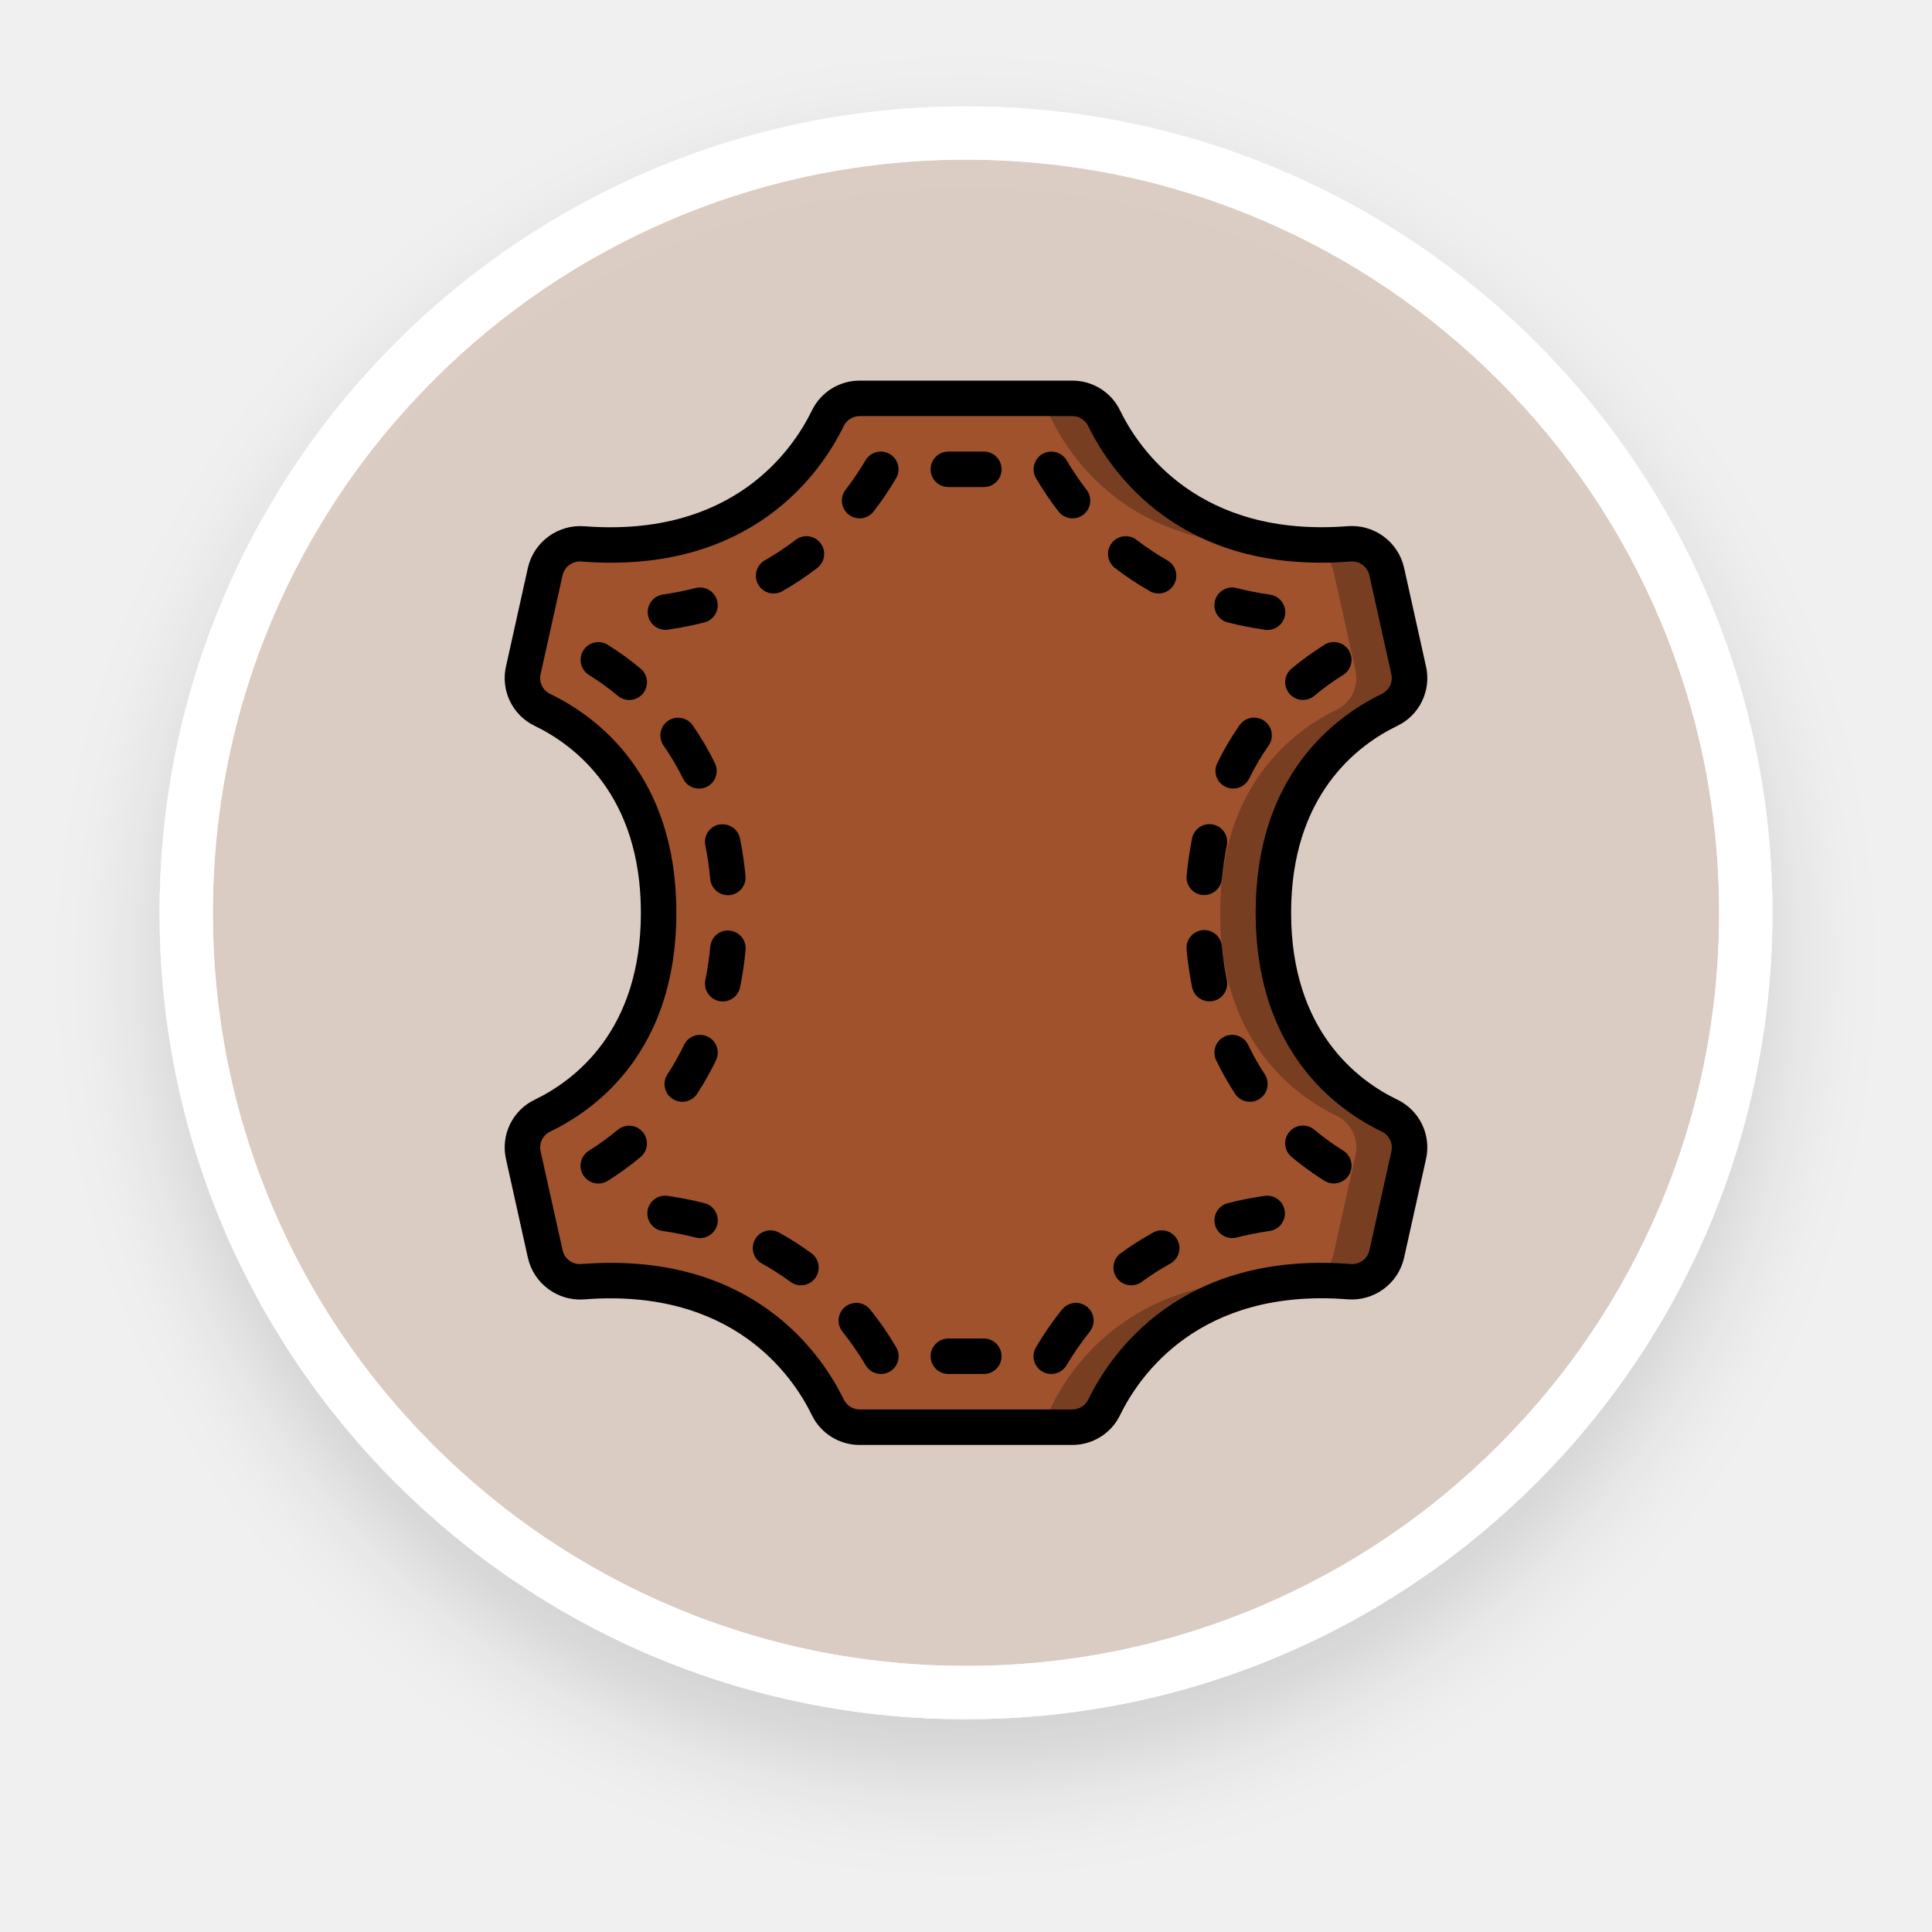
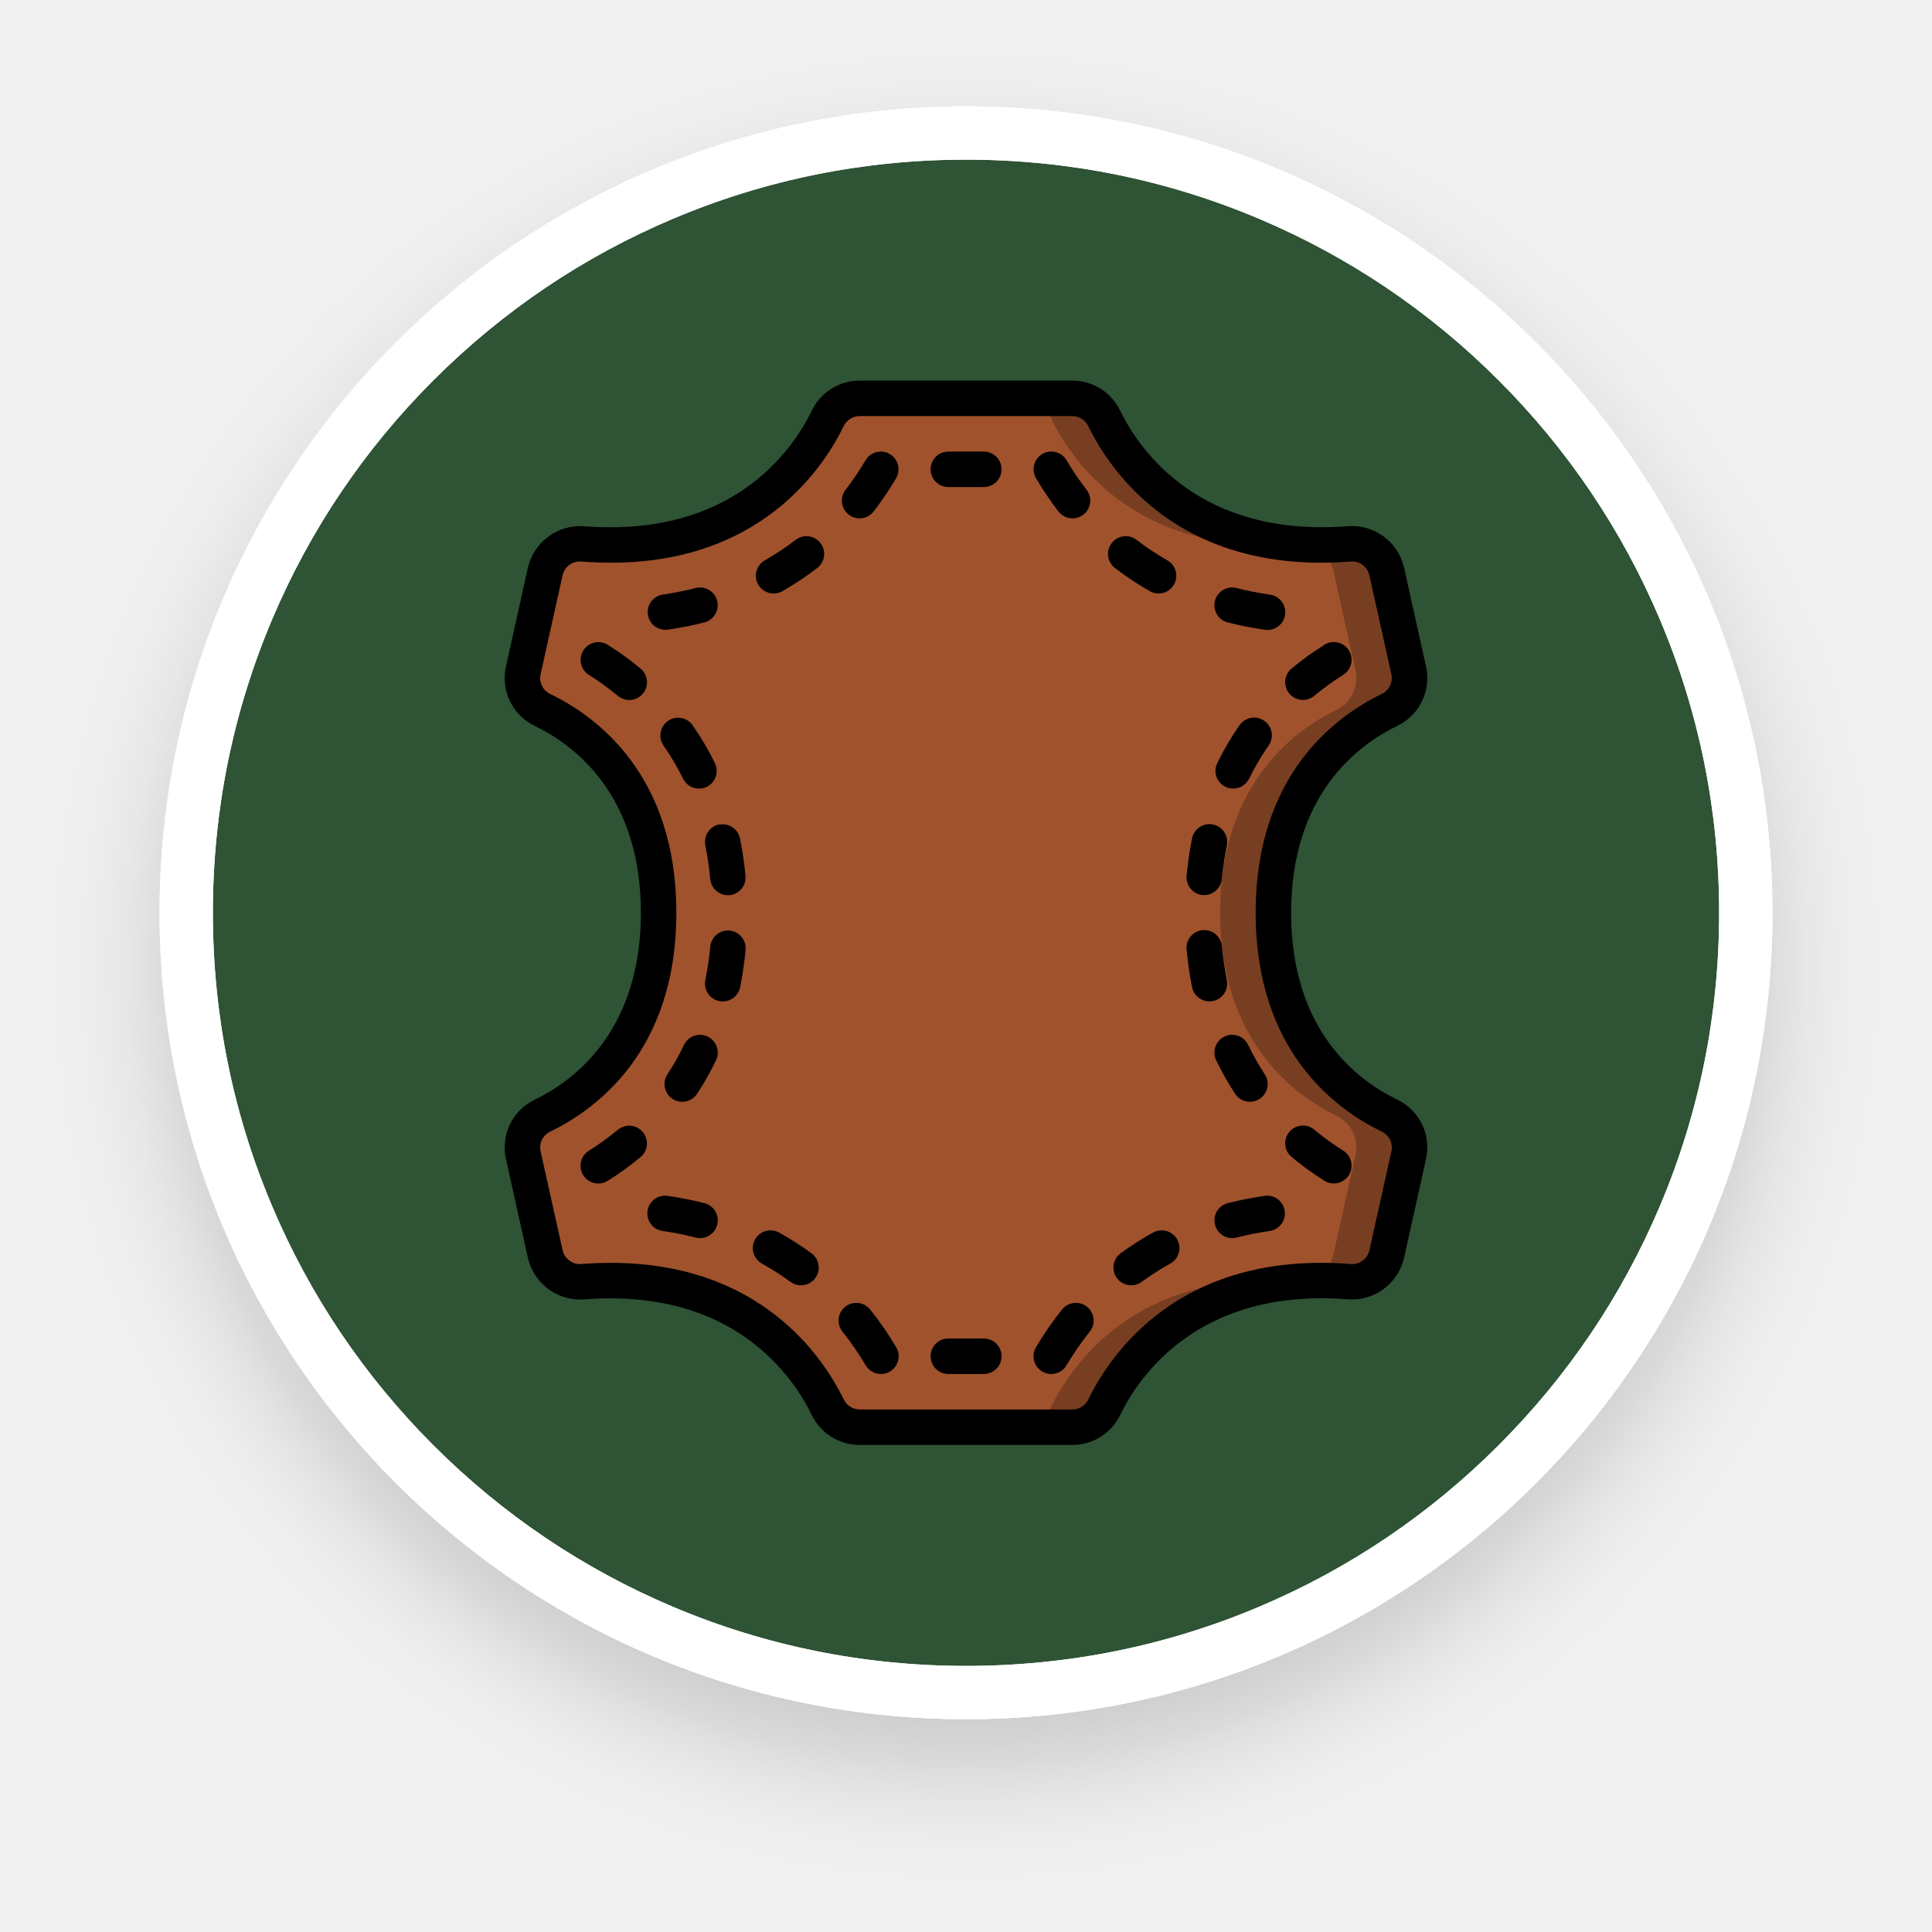
<svg xmlns="http://www.w3.org/2000/svg" width="108.914" height="108.914" viewBox="0 0 108.914 108.914">
  <defs>
    <filter id="Trazado_874925" x="0" y="0" width="108.914" height="108.914" filterUnits="userSpaceOnUse">
      <feOffset dy="3" input="SourceAlpha" />
      <feGaussianBlur stdDeviation="3" result="blur" />
      <feFlood flood-opacity="0.161" />
      <feComposite operator="in" in2="blur" />
      <feComposite in="SourceGraphic" />
    </filter>
  </defs>
  <g id="Grupo_1177646" data-name="Grupo 1177646" transform="translate(-799.5 -2534.157)">
    <g id="Grupo_1111316" data-name="Grupo 1111316" transform="translate(0 587.946)">
      <g id="Grupo_1109835" data-name="Grupo 1109835">
        <g id="Grupo_1107913" data-name="Grupo 1107913" transform="translate(808.5 1952.211)">
          <g transform="matrix(1, 0, 0, 1, -9, -6)" filter="url(#Trazado_874925)">
-             <g id="Trazado_874925-2" data-name="Trazado 874925" transform="translate(9 6)" fill="#d8cabd" opacity="0.859">
+             <g id="Trazado_874925-2" data-name="Trazado 874925" transform="translate(9 6)" fill="#2f5235">
              <path d="M 45.457 89.414 C 39.522 89.414 33.766 88.252 28.347 85.96 C 23.113 83.746 18.412 80.577 14.375 76.539 C 10.337 72.502 7.168 67.801 4.954 62.567 C 2.662 57.149 1.5 51.392 1.5 45.457 C 1.5 39.522 2.662 33.766 4.954 28.347 C 7.168 23.113 10.337 18.412 14.375 14.375 C 18.412 10.337 23.113 7.168 28.347 4.954 C 33.766 2.662 39.522 1.5 45.457 1.5 C 51.392 1.5 57.148 2.662 62.566 4.954 C 67.8 7.168 72.502 10.337 76.539 14.375 C 80.576 18.412 83.746 23.113 85.96 28.347 C 88.252 33.766 89.414 39.522 89.414 45.457 C 89.414 51.392 88.252 57.149 85.96 62.567 C 83.746 67.801 80.576 72.502 76.539 76.539 C 72.502 80.577 67.8 83.746 62.566 85.96 C 57.148 88.252 51.392 89.414 45.457 89.414 Z" stroke="none" />
              <path d="M 45.457 3 C 39.724 3 34.164 4.122 28.932 6.335 C 23.876 8.473 19.335 11.535 15.435 15.435 C 11.535 19.335 8.473 23.876 6.335 28.932 C 4.122 34.164 3 39.724 3 45.457 C 3 51.19 4.122 56.75 6.335 61.982 C 8.473 67.038 11.535 71.579 15.435 75.479 C 19.335 79.379 23.876 82.441 28.932 84.579 C 34.164 86.792 39.724 87.914 45.457 87.914 C 51.19 87.914 56.75 86.792 61.982 84.579 C 67.037 82.441 71.578 79.379 75.478 75.479 C 79.378 71.579 82.44 67.038 84.578 61.982 C 86.791 56.75 87.914 51.19 87.914 45.457 C 87.914 39.724 86.791 34.164 84.578 28.932 C 82.44 23.876 79.378 19.335 75.478 15.435 C 71.578 11.535 67.037 8.473 61.982 6.335 C 56.75 4.122 51.19 3 45.457 3 M 45.457 0 C 70.562 0 90.914 20.352 90.914 45.457 L 90.914 45.457 C 90.914 70.562 70.562 90.914 45.457 90.914 C 20.352 90.914 0 70.562 0 45.457 L 0 45.457 C 0 20.352 20.352 0 45.457 0 Z" stroke="none" fill="#fff" />
            </g>
          </g>
          <g id="Trazado_874923" data-name="Trazado 874923" transform="translate(0 0)" fill="none">
            <path d="M45.457,0A45.457,45.457,0,0,1,90.914,45.457h0A45.457,45.457,0,0,1,0,45.457H0A45.457,45.457,0,0,1,45.457,0Z" stroke="none" />
            <path d="M 45.457 3 C 39.724 3 34.164 4.122 28.932 6.335 C 23.876 8.473 19.335 11.535 15.435 15.435 C 11.535 19.335 8.473 23.876 6.335 28.932 C 4.122 34.164 3 39.724 3 45.457 C 3 51.19 4.122 56.75 6.335 61.982 C 8.473 67.038 11.535 71.579 15.435 75.479 C 19.335 79.379 23.876 82.441 28.932 84.579 C 34.164 86.792 39.724 87.914 45.457 87.914 C 51.19 87.914 56.75 86.792 61.982 84.579 C 67.037 82.441 71.578 79.379 75.478 75.479 C 79.378 71.579 82.44 67.038 84.578 61.982 C 86.791 56.75 87.914 51.19 87.914 45.457 C 87.914 39.724 86.791 34.164 84.578 28.932 C 82.44 23.876 79.378 19.335 75.478 15.435 C 71.578 11.535 67.037 8.473 61.982 6.335 C 56.75 4.122 51.19 3 45.457 3 M 45.457 0 C 70.562 0 90.914 20.352 90.914 45.457 L 90.914 45.457 C 90.914 70.562 70.562 90.914 45.457 90.914 C 20.352 90.914 0 70.562 0 45.457 L 0 45.457 C 0 20.352 20.352 0 45.457 0 Z" stroke="none" fill="#fff" />
          </g>
        </g>
      </g>
    </g>
    <g id="cuero" transform="translate(823.962 2555.614)">
      <path id="Trazado_1033986" data-name="Trazado 1033986" d="M37.791,2.134C38.966,4.544,42.61,9.9,51.585,9.2a2.009,2.009,0,0,1,2.128,1.554l1.239,5.576a1.99,1.99,0,0,1-1.078,2.23c-2.306,1.116-6.551,4.155-6.551,11.44s4.245,10.324,6.551,11.438a1.99,1.99,0,0,1,1.078,2.23l-1.239,5.576A2.009,2.009,0,0,1,51.585,50.8c-8.975-.7-12.619,4.658-13.794,7.068A2,2,0,0,1,35.99,59H24a2,2,0,0,1-1.8-1.134C21.023,55.456,17.38,50.1,8.4,50.8a2.008,2.008,0,0,1-2.127-1.554L5.038,43.668a1.989,1.989,0,0,1,1.078-2.23c2.3-1.114,6.551-4.153,6.551-11.438S8.421,19.676,6.116,18.562a1.989,1.989,0,0,1-1.078-2.23l1.239-5.576A2.008,2.008,0,0,1,8.4,9.2c8.98.7,12.623-4.656,13.8-7.066A2.005,2.005,0,0,1,24,1H35.99a2,2,0,0,1,1.8,1.134Z" fill="sienna" />
      <g id="Grupo_1177649" data-name="Grupo 1177649">
        <path id="Trazado_1033987" data-name="Trazado 1033987" d="M34.792,2.134C35.966,4.543,39.608,9.9,48.578,9.2A12.656,12.656,0,0,1,37.792,2.134,2,2,0,0,0,35.99,1h-3a2,2,0,0,1,1.8,1.134Z" fill="#783e22" />
        <path id="Trazado_1033988" data-name="Trazado 1033988" d="M53.874,41.438C51.568,40.324,47.323,37.285,47.323,30s4.245-10.324,6.551-11.438a1.99,1.99,0,0,0,1.078-2.23l-1.239-5.576A2.009,2.009,0,0,0,51.585,9.2a18.921,18.921,0,0,1-2.545.021,2,2,0,0,1,1.673,1.533l1.239,5.576a1.99,1.99,0,0,1-1.078,2.23c-2.306,1.116-6.551,4.155-6.551,11.44s4.245,10.324,6.551,11.438a1.99,1.99,0,0,1,1.078,2.23l-1.239,5.576a2,2,0,0,1-1.673,1.533,18.921,18.921,0,0,1,2.545.021,2.009,2.009,0,0,0,2.128-1.554l1.239-5.576A1.99,1.99,0,0,0,53.874,41.438Z" fill="#783e22" />
        <path id="Trazado_1033989" data-name="Trazado 1033989" d="M34.792,57.866A2.005,2.005,0,0,1,32.99,59h3a2,2,0,0,0,1.8-1.134A12.656,12.656,0,0,1,48.578,50.8c-8.97-.7-12.612,4.657-13.786,7.066Z" fill="#783e22" />
      </g>
      <path id="Trazado_1033990" data-name="Trazado 1033990" d="M54.309,19.463a2.985,2.985,0,0,0,1.619-3.348l-1.239-5.577a3.02,3.02,0,0,0-3.182-2.332C43.128,8.857,39.75,3.87,38.69,1.7A2.986,2.986,0,0,0,35.99,0H24a2.989,2.989,0,0,0-2.7,1.7C20.24,3.874,16.873,8.859,8.483,8.21A3.03,3.03,0,0,0,5.3,10.539L4.062,16.115a2.984,2.984,0,0,0,1.619,3.348C7.917,20.542,11.667,23.347,11.667,30s-3.75,9.458-5.986,10.537a2.984,2.984,0,0,0-1.619,3.348L5.3,49.461a3.023,3.023,0,0,0,3.181,2.333c8.379-.656,11.757,4.335,12.817,6.51A2.989,2.989,0,0,0,24,60H35.99a2.986,2.986,0,0,0,2.7-1.7c1.061-2.174,4.441-7.163,12.817-6.51a3.021,3.021,0,0,0,3.182-2.333l1.239-5.576a2.985,2.985,0,0,0-1.619-3.348c-2.236-1.075-5.986-3.88-5.986-10.533s3.75-9.458,5.986-10.537ZM46.323,30c0,7.745,4.458,11.055,7.115,12.338a.992.992,0,0,1,.538,1.113l-1.239,5.576a1,1,0,0,1-1.074.773c-9.611-.748-13.531,5.085-14.77,7.628a1,1,0,0,1-.9.572H24a1,1,0,0,1-.9-.573c-1.166-2.39-4.7-7.692-13.118-7.692q-.8,0-1.652.065a1,1,0,0,1-1.074-.772L6.014,43.451a.992.992,0,0,1,.537-1.113C9.208,41.055,13.667,37.746,13.667,30S9.208,18.945,6.551,17.662a.992.992,0,0,1-.537-1.113l1.239-5.577A1,1,0,0,1,8.327,10.2c9.61.747,13.531-5.085,14.77-7.628A1,1,0,0,1,24,2H35.99a1,1,0,0,1,.9.572c1.239,2.541,5.157,8.371,14.77,7.627a1,1,0,0,1,1.074.772l1.239,5.577a.992.992,0,0,1-.538,1.113C50.781,18.945,46.323,22.255,46.323,30Z" />
      <path id="Trazado_1033991" data-name="Trazado 1033991" d="M25.7,4.139a1,1,0,0,0-1.37.353,16,16,0,0,1-1.125,1.662,1,1,0,1,0,1.584,1.222,18.33,18.33,0,0,0,1.264-1.868A1,1,0,0,0,25.7,4.139Z" />
      <path id="Trazado_1033992" data-name="Trazado 1033992" d="M20.39,8.977a15.026,15.026,0,0,1-1.736,1.154,1,1,0,0,0,.99,1.738,17.108,17.108,0,0,0,1.966-1.307,1,1,0,0,0-1.22-1.585Z" />
      <path id="Trazado_1033993" data-name="Trazado 1033993" d="M13.171,14.042a19.819,19.819,0,0,0,2.077-.411,1,1,0,1,0-.5-1.938,17.884,17.884,0,0,1-1.865.37,1,1,0,0,0,.284,1.979Z" />
      <path id="Trazado_1033994" data-name="Trazado 1033994" d="M9.8,14.893a1,1,0,1,0-1.059,1.7,14.622,14.622,0,0,1,1.63,1.18,1,1,0,0,0,1.28-1.538A16.734,16.734,0,0,0,9.8,14.893Z" />
      <path id="Trazado_1033995" data-name="Trazado 1033995" d="M14.943,23a.985.985,0,0,0,.439-.1,1,1,0,0,0,.458-1.337,16.1,16.1,0,0,0-1.254-2.132,1,1,0,1,0-1.641,1.144,14.1,14.1,0,0,1,1.1,1.867,1,1,0,0,0,.9.558Z" />
      <path id="Trazado_1033996" data-name="Trazado 1033996" d="M16.087,25.02A1,1,0,0,0,15.3,26.2a18.2,18.2,0,0,1,.277,1.9,1,1,0,0,0,.994.908h.093a1,1,0,0,0,.9-1.088,20.277,20.277,0,0,0-.307-2.1,1,1,0,0,0-1.17-.79Z" />
      <path id="Trazado_1033997" data-name="Trazado 1033997" d="M16.668,31a1,1,0,0,0-1.087.9,18.2,18.2,0,0,1-.281,1.9,1,1,0,0,0,.783,1.177.967.967,0,0,0,.2.02,1,1,0,0,0,.979-.8,20.275,20.275,0,0,0,.307-2.1,1,1,0,0,0-.9-1.092Z" />
      <path id="Trazado_1033998" data-name="Trazado 1033998" d="M15.433,36.979a1,1,0,0,0-1.334.47,14.228,14.228,0,0,1-.935,1.656,1,1,0,0,0,1.672,1.1,16.369,16.369,0,0,0,1.066-1.89,1,1,0,0,0-.469-1.336Z" />
      <path id="Trazado_1033999" data-name="Trazado 1033999" d="M10.367,42.231a14.621,14.621,0,0,1-1.63,1.18,1,1,0,0,0,1.059,1.7,16.733,16.733,0,0,0,1.851-1.338,1,1,0,0,0-1.28-1.538Z" />
      <path id="Trazado_1034000" data-name="Trazado 1034000" d="M15.248,46.369a19.761,19.761,0,0,0-2.074-.411,1,1,0,0,0-.285,1.98,17.391,17.391,0,0,1,1.863.369,1,1,0,0,0,.5-1.938Z" />
      <path id="Trazado_1034001" data-name="Trazado 1034001" d="M19.485,48.042a1,1,0,1,0-.97,1.748A15.119,15.119,0,0,1,20.1,50.807a1,1,0,0,0,1.182-1.614,16.957,16.957,0,0,0-1.8-1.151Z" />
      <path id="Trazado_1034002" data-name="Trazado 1034002" d="M24.6,52.375a1,1,0,1,0-1.561,1.25,16.187,16.187,0,0,1,1.3,1.883A1,1,0,0,0,25.2,56a.989.989,0,0,0,.507-.139,1,1,0,0,0,.353-1.369,18.137,18.137,0,0,0-1.46-2.117Z" />
      <path id="Trazado_1034003" data-name="Trazado 1034003" d="M31,54H29a1,1,0,0,0,0,2h2a1,1,0,0,0,0-2Z" />
      <path id="Trazado_1034004" data-name="Trazado 1034004" d="M31,4H29a1,1,0,0,0,0,2h2a1,1,0,0,0,0-2Z" />
      <path id="Trazado_1034005" data-name="Trazado 1034005" d="M35.208,7.376a1,1,0,0,0,1.584-1.222,16,16,0,0,1-1.125-1.662,1,1,0,0,0-1.723,1.016,18.33,18.33,0,0,0,1.264,1.868Z" />
      <path id="Trazado_1034006" data-name="Trazado 1034006" d="M40.356,11.869a1,1,0,1,0,.99-1.738A15.026,15.026,0,0,1,39.61,8.977a1,1,0,0,0-1.22,1.585A17.108,17.108,0,0,0,40.356,11.869Z" />
      <path id="Trazado_1034007" data-name="Trazado 1034007" d="M47.113,12.063a17.883,17.883,0,0,1-1.865-.37,1,1,0,0,0-.5,1.938,19.818,19.818,0,0,0,2.077.411,1,1,0,1,0,.284-1.979Z" />
      <path id="Trazado_1034008" data-name="Trazado 1034008" d="M50.2,14.893a16.733,16.733,0,0,0-1.851,1.338,1,1,0,1,0,1.28,1.538,14.622,14.622,0,0,1,1.63-1.18,1,1,0,0,0-1.059-1.7Z" />
      <path id="Trazado_1034009" data-name="Trazado 1034009" d="M45.414,19.428A16.1,16.1,0,0,0,44.16,21.56a1,1,0,0,0,.458,1.337.985.985,0,0,0,.439.1,1,1,0,0,0,.9-.561,14.1,14.1,0,0,1,1.1-1.867,1,1,0,1,0-1.641-1.144Z" />
      <path id="Trazado_1034010" data-name="Trazado 1034010" d="M43.332,29h.093a1,1,0,0,0,.994-.908A18.2,18.2,0,0,1,44.7,26.2a1,1,0,0,0-1.961-.394,20.276,20.276,0,0,0-.307,2.1A1,1,0,0,0,43.332,29Z" />
      <path id="Trazado_1034011" data-name="Trazado 1034011" d="M44.7,33.8a18.2,18.2,0,0,1-.277-1.895,1,1,0,1,0-1.991.184,20.274,20.274,0,0,0,.307,2.105,1,1,0,0,0,.979.8.967.967,0,0,0,.2-.02A1,1,0,0,0,44.7,33.8Z" />
      <path id="Trazado_1034012" data-name="Trazado 1034012" d="M44.567,36.979a1,1,0,0,0-.469,1.334,16.368,16.368,0,0,0,1.066,1.89,1,1,0,1,0,1.672-1.1,14.228,14.228,0,0,1-.935-1.656,1,1,0,0,0-1.334-.468Z" />
      <path id="Trazado_1034013" data-name="Trazado 1034013" d="M50.2,45.107a1,1,0,1,0,1.059-1.7,14.623,14.623,0,0,1-1.63-1.18,1,1,0,0,0-1.28,1.538A16.734,16.734,0,0,0,50.2,45.107Z" />
      <path id="Trazado_1034014" data-name="Trazado 1034014" d="M44.752,46.369a1,1,0,1,0,.5,1.938,17.39,17.39,0,0,1,1.863-.369,1,1,0,0,0-.285-1.98,19.759,19.759,0,0,0-2.078.411Z" />
      <path id="Trazado_1034015" data-name="Trazado 1034015" d="M40.515,48.042a16.956,16.956,0,0,0-1.8,1.151A1,1,0,0,0,39.9,50.807a15.121,15.121,0,0,1,1.587-1.017,1,1,0,1,0-.97-1.748Z" />
      <path id="Trazado_1034016" data-name="Trazado 1034016" d="M35.4,52.375a18.138,18.138,0,0,0-1.46,2.117,1,1,0,0,0,.353,1.369A.989.989,0,0,0,34.8,56a1,1,0,0,0,.863-.492,16.186,16.186,0,0,1,1.3-1.883,1,1,0,1,0-1.561-1.25Z" />
    </g>
  </g>
</svg>
